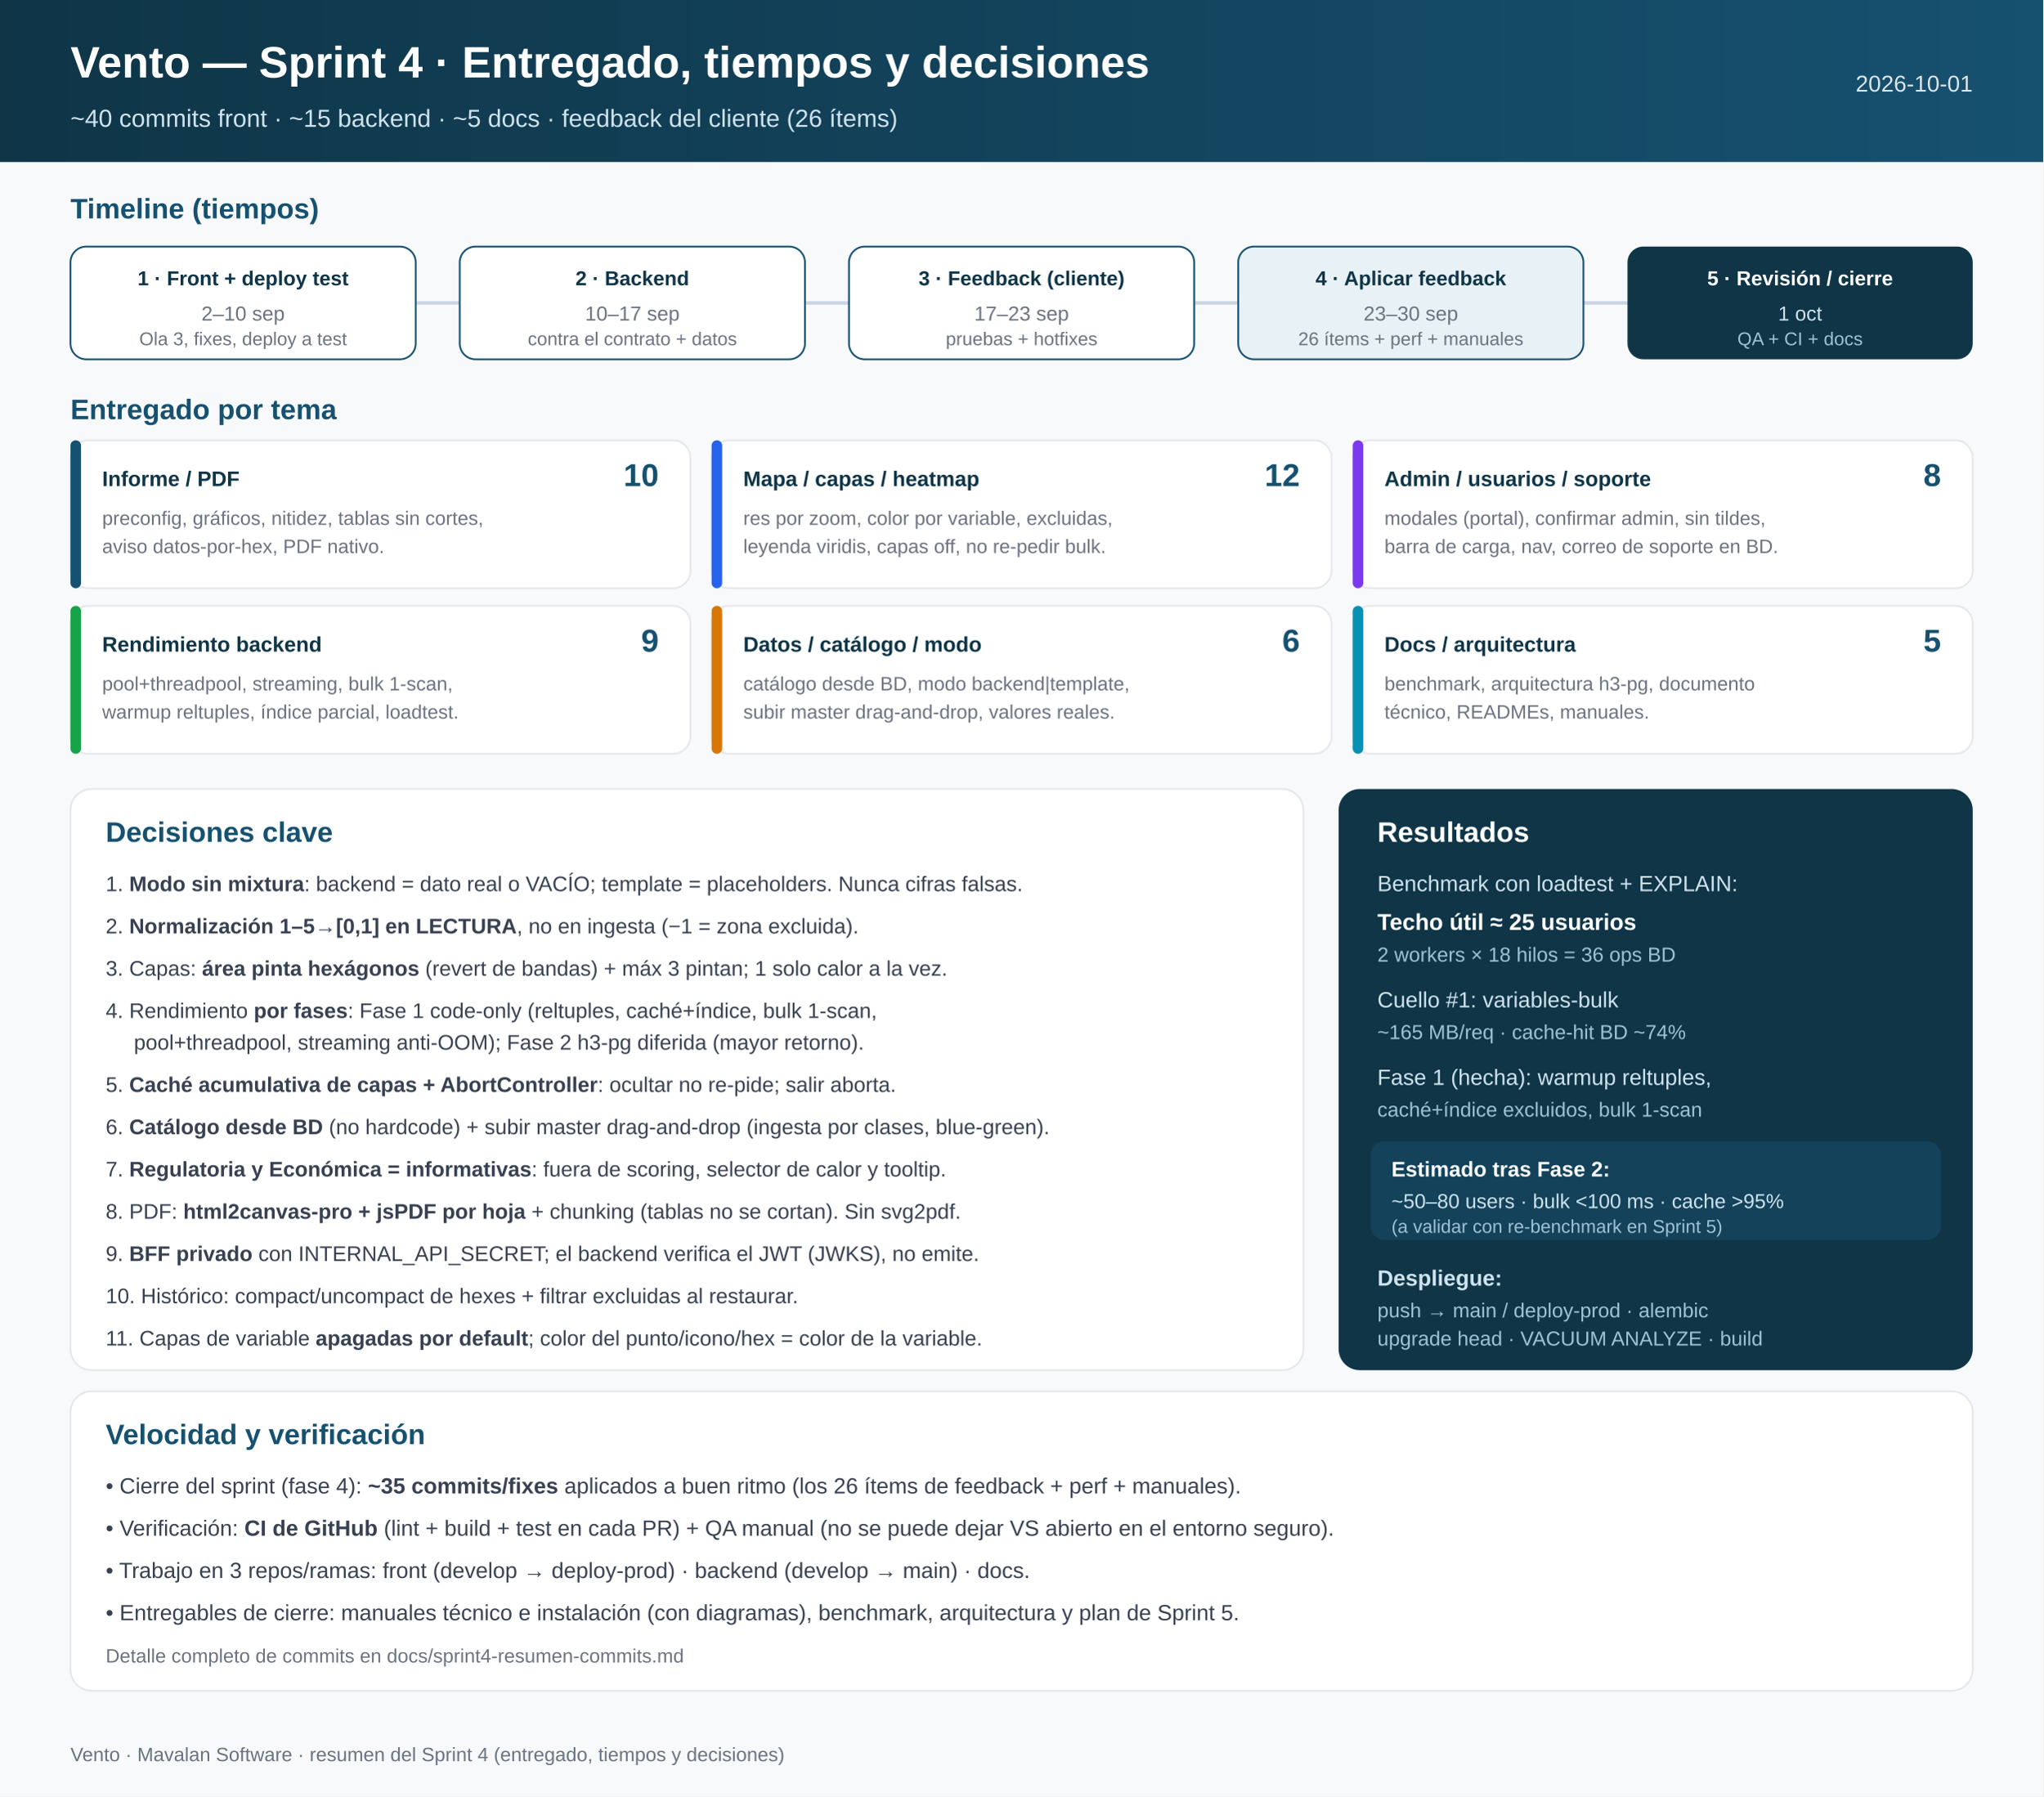
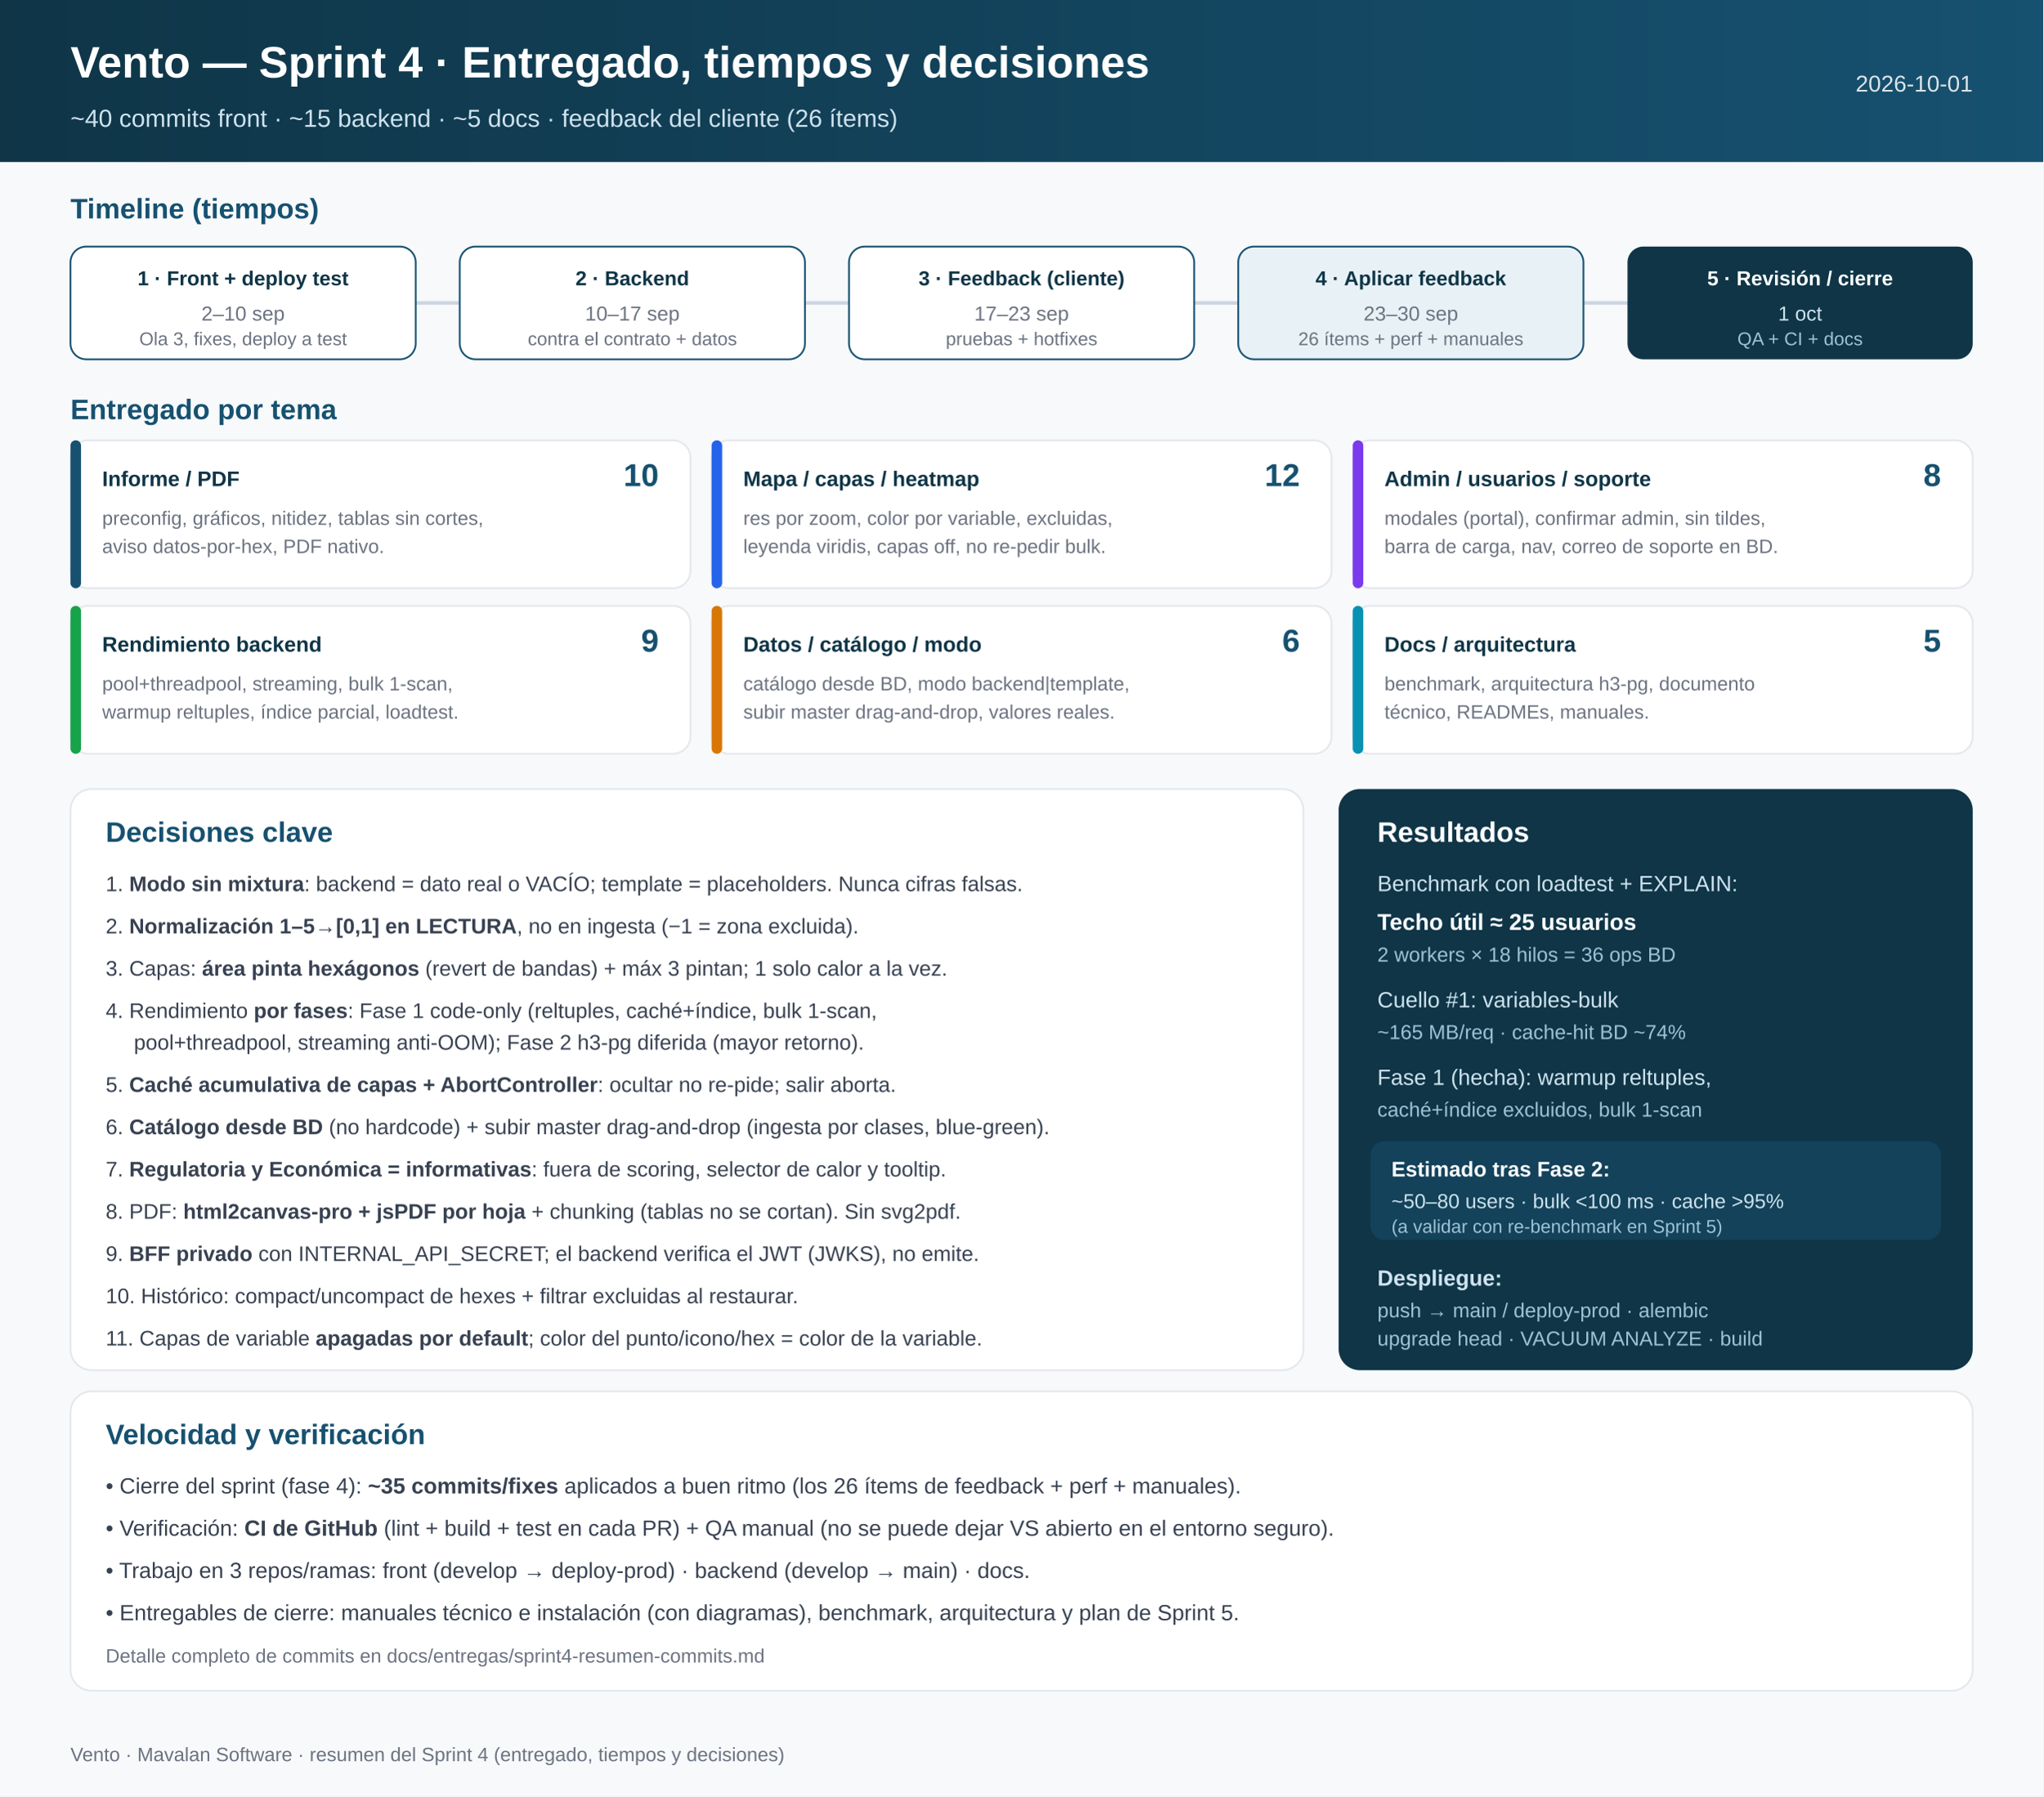
<svg xmlns="http://www.w3.org/2000/svg" width="1160" height="1020" viewBox="0 0 1160 1020" font-family="Segoe UI, Arial, sans-serif">
  <defs>
    <linearGradient id="hdr" x1="0" y1="0" x2="1" y2="0">
      <stop offset="0" stop-color="#0f3547" />
      <stop offset="1" stop-color="#165170" />
    </linearGradient>
    <marker id="a" markerWidth="8" markerHeight="8" refX="6" refY="4" orient="auto">
      <path d="M0,0 L8,4 L0,8 z" fill="#165170" />
    </marker>
  </defs>
  <rect width="1160" height="1020" fill="#f7f9fb" />
  <rect width="1160" height="92" fill="url(#hdr)" />
  <text x="40" y="44" fill="#fff" font-size="25" font-weight="800">Vento — Sprint 4 · Entregado, tiempos y decisiones</text>
  <text x="40" y="72" fill="#cfe3ee" font-size="14">~40 commits front · ~15 backend · ~5 docs · feedback del cliente (26 ítems)</text>
  <text x="1120" y="52" fill="#fff" font-size="13" text-anchor="end" opacity="0.85">2026-10-01</text>
  <text x="40" y="124" fill="#165170" font-size="16" font-weight="800">Timeline (tiempos)</text>
  <g font-size="11.5">
    <line x1="40" y1="172" x2="1120" y2="172" stroke="#cbd5e1" stroke-width="2" />
    <g>
      <rect x="40" y="140" width="196" height="64" rx="9" fill="#fff" stroke="#165170" />
      <text x="138" y="162" text-anchor="middle" fill="#0f3547" font-weight="700">1 · Front + deploy test</text>
      <text x="138" y="182" text-anchor="middle" fill="#6b7280">2–10 sep</text>
      <text x="138" y="196" text-anchor="middle" fill="#6b7280" font-size="10.5">Ola 3, fixes, deploy a test</text>
    </g>
    <g>
      <rect x="261" y="140" width="196" height="64" rx="9" fill="#fff" stroke="#165170" />
      <text x="359" y="162" text-anchor="middle" fill="#0f3547" font-weight="700">2 · Backend</text>
      <text x="359" y="182" text-anchor="middle" fill="#6b7280">10–17 sep</text>
      <text x="359" y="196" text-anchor="middle" fill="#6b7280" font-size="10.5">contra el contrato + datos</text>
    </g>
    <g>
      <rect x="482" y="140" width="196" height="64" rx="9" fill="#fff" stroke="#165170" />
      <text x="580" y="162" text-anchor="middle" fill="#0f3547" font-weight="700">3 · Feedback (cliente)</text>
      <text x="580" y="182" text-anchor="middle" fill="#6b7280">17–23 sep</text>
      <text x="580" y="196" text-anchor="middle" fill="#6b7280" font-size="10.5">pruebas + hotfixes</text>
    </g>
    <g>
      <rect x="703" y="140" width="196" height="64" rx="9" fill="#e8f1f6" stroke="#165170" />
      <text x="801" y="162" text-anchor="middle" fill="#0f3547" font-weight="700">4 · Aplicar feedback</text>
      <text x="801" y="182" text-anchor="middle" fill="#6b7280">23–30 sep</text>
      <text x="801" y="196" text-anchor="middle" fill="#6b7280" font-size="10.5">26 ítems + perf + manuales</text>
    </g>
    <g>
      <rect x="924" y="140" width="196" height="64" rx="9" fill="#0f3547" />
      <text x="1022" y="162" text-anchor="middle" fill="#fff" font-weight="700">5 · Revisión / cierre</text>
      <text x="1022" y="182" text-anchor="middle" fill="#cfe3ee">1 oct</text>
      <text x="1022" y="196" text-anchor="middle" fill="#9fc3d6" font-size="10.5">QA + CI + docs</text>
    </g>
  </g>
  <text x="40" y="238" fill="#165170" font-size="16" font-weight="800">Entregado por tema</text>
  <g font-size="12">
    <g transform="translate(40,250)">
      <rect width="352" height="84" rx="10" fill="#fff" stroke="#e5e7eb" />
      <rect width="6" height="84" fill="#165170" rx="3" />
      <text x="18" y="26" fill="#0f3547" font-weight="700">Informe / PDF</text>
      <text x="334" y="26" text-anchor="end" fill="#165170" font-weight="800" font-size="18">10</text>
      <text x="18" y="48" fill="#6b7280" font-size="11">preconfig, gráficos, nitidez, tablas sin cortes,</text>
      <text x="18" y="64" fill="#6b7280" font-size="11">aviso datos-por-hex, PDF nativo.</text>
    </g>
    <g transform="translate(404,250)">
      <rect width="352" height="84" rx="10" fill="#fff" stroke="#e5e7eb" />
      <rect width="6" height="84" fill="#2563eb" rx="3" />
      <text x="18" y="26" fill="#0f3547" font-weight="700">Mapa / capas / heatmap</text>
      <text x="334" y="26" text-anchor="end" fill="#165170" font-weight="800" font-size="18">12</text>
      <text x="18" y="48" fill="#6b7280" font-size="11">res por zoom, color por variable, excluidas,</text>
      <text x="18" y="64" fill="#6b7280" font-size="11">leyenda viridis, capas off, no re-pedir bulk.</text>
    </g>
    <g transform="translate(768,250)">
      <rect width="352" height="84" rx="10" fill="#fff" stroke="#e5e7eb" />
      <rect width="6" height="84" fill="#7c3aed" rx="3" />
      <text x="18" y="26" fill="#0f3547" font-weight="700">Admin / usuarios / soporte</text>
      <text x="334" y="26" text-anchor="end" fill="#165170" font-weight="800" font-size="18">8</text>
      <text x="18" y="48" fill="#6b7280" font-size="11">modales (portal), confirmar admin, sin tildes,</text>
      <text x="18" y="64" fill="#6b7280" font-size="11">barra de carga, nav, correo de soporte en BD.</text>
    </g>
    <g transform="translate(40,344)">
      <rect width="352" height="84" rx="10" fill="#fff" stroke="#e5e7eb" />
      <rect width="6" height="84" fill="#16a34a" rx="3" />
      <text x="18" y="26" fill="#0f3547" font-weight="700">Rendimiento backend</text>
      <text x="334" y="26" text-anchor="end" fill="#165170" font-weight="800" font-size="18">9</text>
      <text x="18" y="48" fill="#6b7280" font-size="11">pool+threadpool, streaming, bulk 1-scan,</text>
      <text x="18" y="64" fill="#6b7280" font-size="11">warmup reltuples, índice parcial, loadtest.</text>
    </g>
    <g transform="translate(404,344)">
      <rect width="352" height="84" rx="10" fill="#fff" stroke="#e5e7eb" />
      <rect width="6" height="84" fill="#d97706" rx="3" />
      <text x="18" y="26" fill="#0f3547" font-weight="700">Datos / catálogo / modo</text>
      <text x="334" y="26" text-anchor="end" fill="#165170" font-weight="800" font-size="18">6</text>
      <text x="18" y="48" fill="#6b7280" font-size="11">catálogo desde BD, modo backend|template,</text>
      <text x="18" y="64" fill="#6b7280" font-size="11">subir master drag-and-drop, valores reales.</text>
    </g>
    <g transform="translate(768,344)">
      <rect width="352" height="84" rx="10" fill="#fff" stroke="#e5e7eb" />
      <rect width="6" height="84" fill="#0891b2" rx="3" />
      <text x="18" y="26" fill="#0f3547" font-weight="700">Docs / arquitectura</text>
      <text x="334" y="26" text-anchor="end" fill="#165170" font-weight="800" font-size="18">5</text>
      <text x="18" y="48" fill="#6b7280" font-size="11">benchmark, arquitectura h3-pg, documento</text>
      <text x="18" y="64" fill="#6b7280" font-size="11">técnico, READMEs, manuales.</text>
    </g>
  </g>
  <g transform="translate(40,448)">
    <rect width="700" height="330" rx="12" fill="#fff" stroke="#e5e7eb" />
    <text x="20" y="30" fill="#165170" font-size="16" font-weight="800">Decisiones clave</text>
    <g font-size="12" fill="#374151">
      <text x="20" y="58">1. <tspan font-weight="700">Modo sin mixtura</tspan>: backend = dato real o VACÍO; template = placeholders. Nunca cifras falsas.</text>
      <text x="20" y="82">2. <tspan font-weight="700">Normalización 1–5→[0,1] en LECTURA</tspan>, no en ingesta (−1 = zona excluida).</text>
      <text x="20" y="106">3. Capas: <tspan font-weight="700">área pinta hexágonos</tspan> (revert de bandas) + máx 3 pintan; 1 solo calor a la vez.</text>
      <text x="20" y="130">4. Rendimiento <tspan font-weight="700">por fases</tspan>: Fase 1 code-only (reltuples, caché+índice, bulk 1-scan,</text>
      <text x="36" y="148">pool+threadpool, streaming anti-OOM); Fase 2 h3-pg diferida (mayor retorno).</text>
      <text x="20" y="172">5. <tspan font-weight="700">Caché acumulativa de capas + AbortController</tspan>: ocultar no re-pide; salir aborta.</text>
      <text x="20" y="196">6. <tspan font-weight="700">Catálogo desde BD</tspan> (no hardcode) + subir master drag-and-drop (ingesta por clases, blue-green).</text>
      <text x="20" y="220">7. <tspan font-weight="700">Regulatoria y Económica = informativas</tspan>: fuera de scoring, selector de calor y tooltip.</text>
      <text x="20" y="244">8. PDF: <tspan font-weight="700">html2canvas-pro + jsPDF por hoja</tspan> + chunking (tablas no se cortan). Sin svg2pdf.</text>
      <text x="20" y="268">9. <tspan font-weight="700">BFF privado</tspan> con INTERNAL_API_SECRET; el backend verifica el JWT (JWKS), no emite.</text>
      <text x="20" y="292">10. Histórico: compact/uncompact de hexes + filtrar excluidas al restaurar.</text>
      <text x="20" y="316">11. Capas de variable <tspan font-weight="700">apagadas por default</tspan>; color del punto/icono/hex = color de la variable.</text>
    </g>
  </g>
  <g transform="translate(760,448)">
    <rect width="360" height="330" rx="12" fill="#0f3547" />
    <text x="22" y="30" fill="#fff" font-size="16" font-weight="700">Resultados</text>
    <text x="22" y="58" fill="#cfe3ee" font-size="12.5">Benchmark con loadtest + EXPLAIN:</text>
    <text x="22" y="80" fill="#fff" font-size="13" font-weight="800">Techo útil ≈ 25 usuarios</text>
    <text x="22" y="98" fill="#9fc3d6" font-size="11.5">2 workers × 18 hilos = 36 ops BD</text>
    <text x="22" y="124" fill="#cfe3ee" font-size="12.5">Cuello #1: variables-bulk</text>
    <text x="22" y="142" fill="#9fc3d6" font-size="11.5">~165 MB/req · cache-hit BD ~74%</text>
    <text x="22" y="168" fill="#cfe3ee" font-size="12.5">Fase 1 (hecha): warmup reltuples,</text>
    <text x="22" y="186" fill="#9fc3d6" font-size="11.5">caché+índice excluidos, bulk 1-scan</text>
    <rect x="18" y="200" width="324" height="56" rx="8" fill="#13425a" />
    <text x="30" y="220" fill="#fff" font-size="12" font-weight="800">Estimado tras Fase 2:</text>
    <text x="30" y="238" fill="#cfe3ee" font-size="11.5">~50–80 users · bulk &lt;100 ms · cache &gt;95%</text>
    <text x="30" y="252" fill="#9fc3d6" font-size="10.5">(a validar con re-benchmark en Sprint 5)</text>
    <text x="22" y="282" fill="#cfe3ee" font-size="12.5" font-weight="700">Despliegue:</text>
    <text x="22" y="300" fill="#9fc3d6" font-size="11.5">push → main / deploy-prod · alembic</text>
    <text x="22" y="316" fill="#9fc3d6" font-size="11.5">upgrade head · VACUUM ANALYZE · build</text>
  </g>
  <g transform="translate(40,790)">
    <rect width="1080" height="170" rx="12" fill="#ffffff" stroke="#e5e7eb" />
    <text x="20" y="30" fill="#165170" font-size="16" font-weight="800">Velocidad y verificación</text>
    <text x="20" y="58" fill="#374151" font-size="12.5">• Cierre del sprint (fase 4): <tspan font-weight="700">~35 commits/fixes</tspan> aplicados a buen ritmo (los 26 ítems de feedback + perf + manuales).</text>
    <text x="20" y="82" fill="#374151" font-size="12.5">• Verificación: <tspan font-weight="700">CI de GitHub</tspan> (lint + build + test en cada PR) + QA manual (no se puede dejar VS abierto en el entorno seguro).</text>
    <text x="20" y="106" fill="#374151" font-size="12.5">• Trabajo en 3 repos/ramas: front (develop → deploy-prod) · backend (develop → main) · docs.</text>
    <text x="20" y="130" fill="#374151" font-size="12.5">• Entregables de cierre: manuales técnico e instalación (con diagramas), benchmark, arquitectura y plan de Sprint 5.</text>
-     <text x="20" y="154" fill="#6b7280" font-size="11">Detalle completo de commits en docs/sprint4-resumen-commits.md</text>
+     <text x="20" y="154" fill="#6b7280" font-size="11">Detalle completo de commits en docs/entregas/sprint4-resumen-commits.md</text>
  </g>
  <text x="40" y="1000" fill="#6b7280" font-size="11">Vento · Mavalan Software · resumen del Sprint 4 (entregado, tiempos y decisiones)</text>
</svg>
